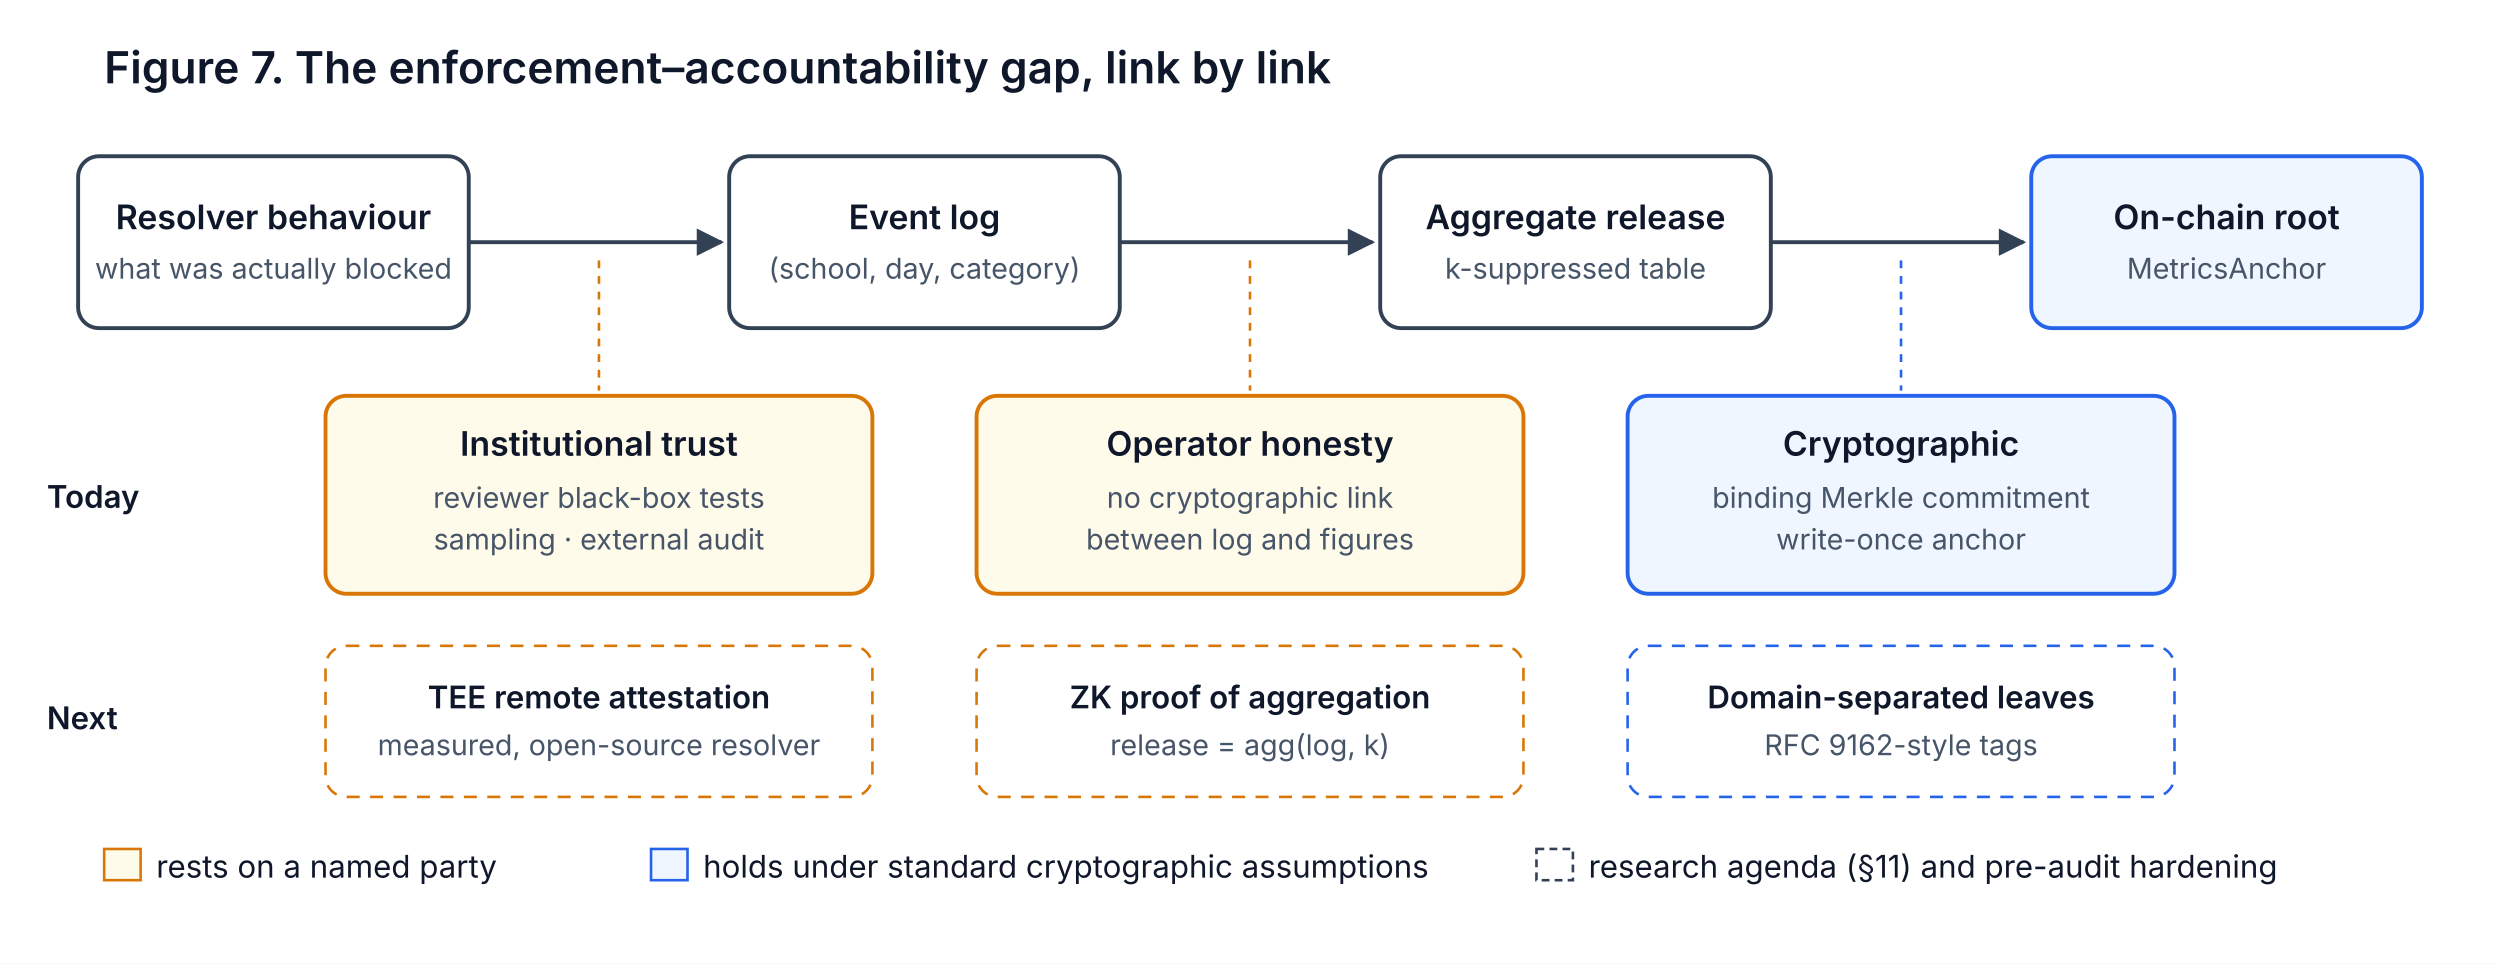
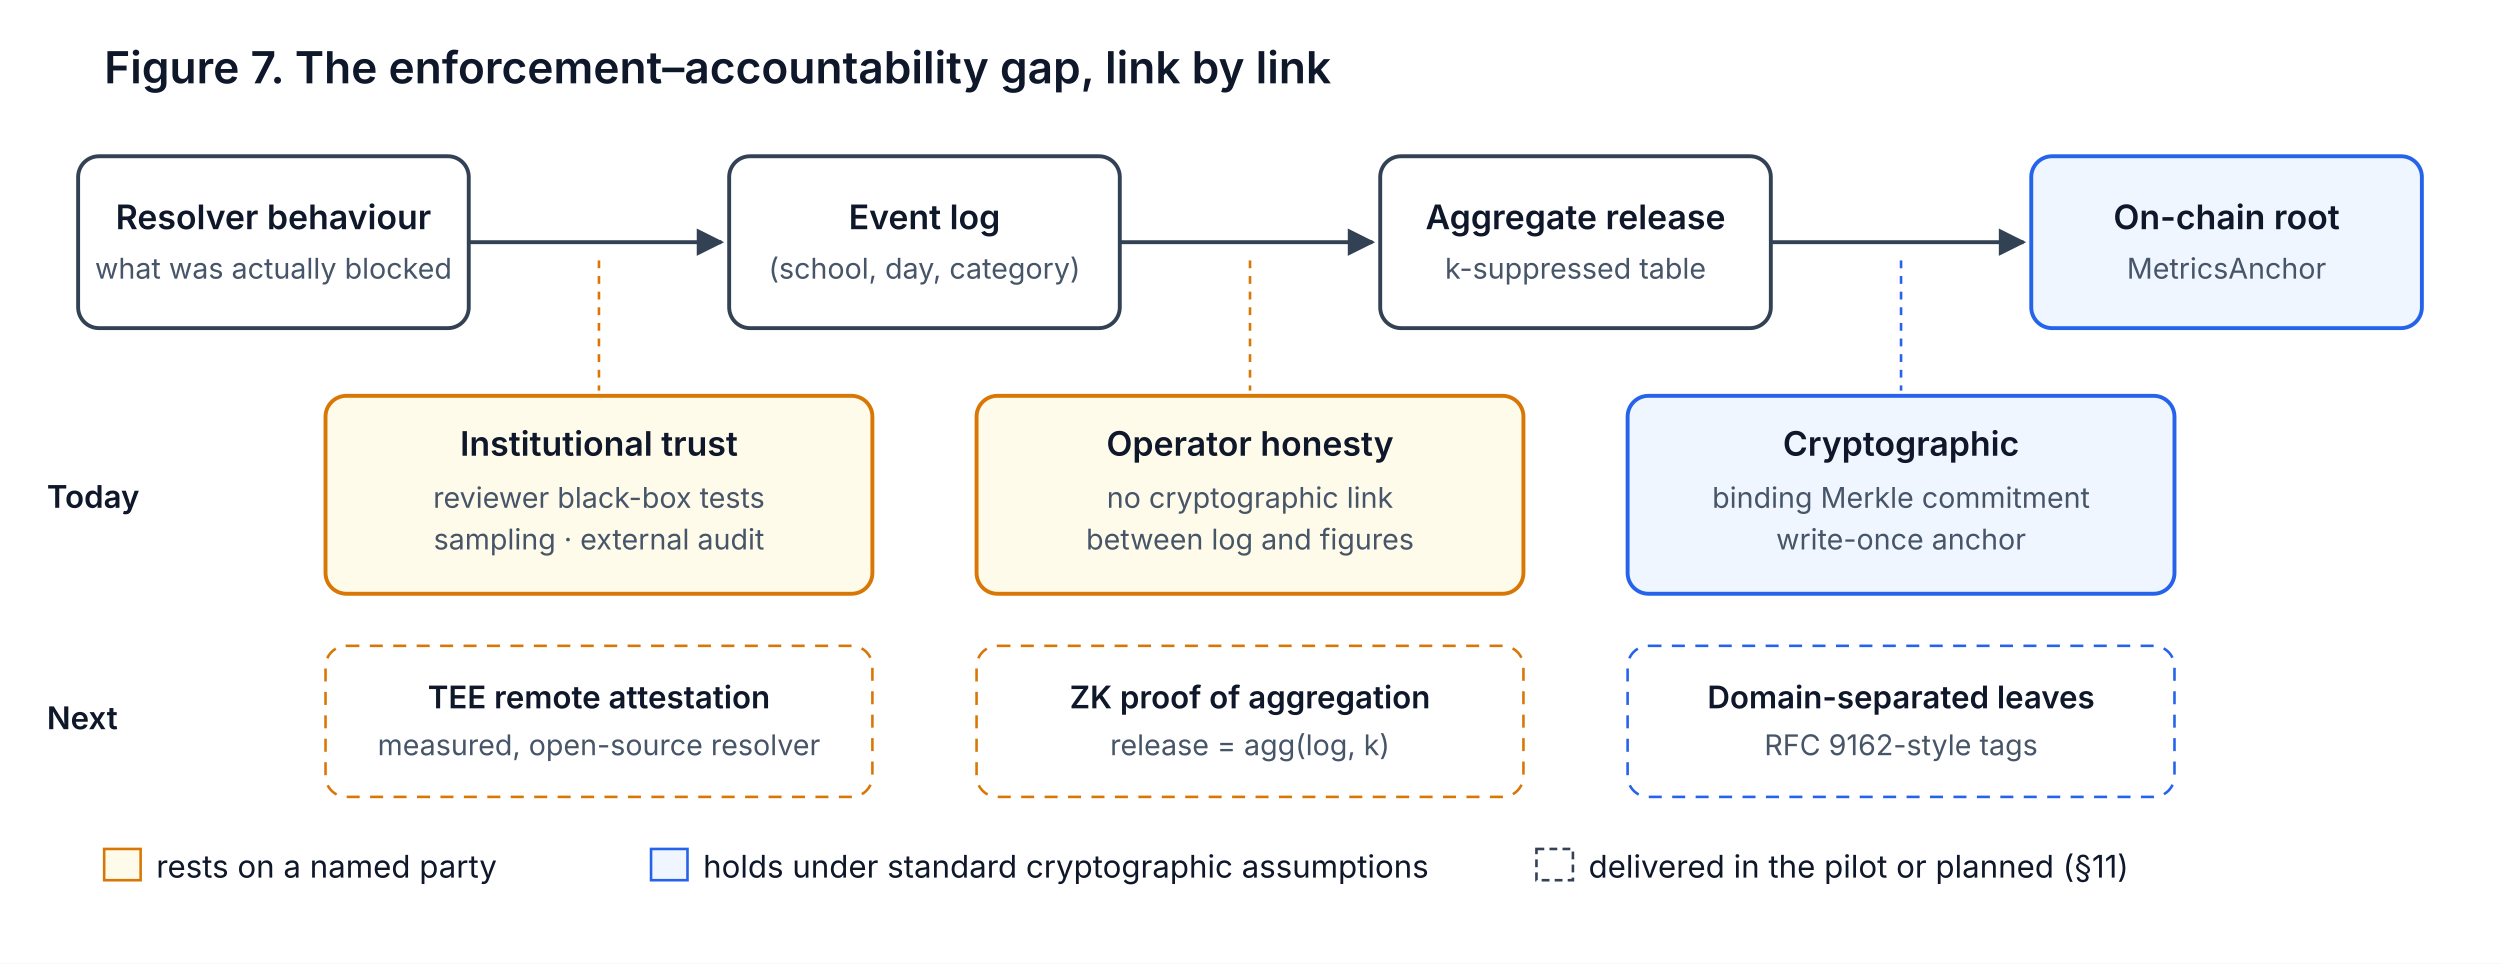
<svg xmlns="http://www.w3.org/2000/svg" viewBox="0 0 960 370" width="960" height="370" font-family="Inter, -apple-system, 'Segoe UI', Helvetica, Arial, sans-serif">
  <defs>
    <marker id="a" viewBox="0 0 10 10" refX="9" refY="5" markerWidth="7" markerHeight="7" orient="auto-start-reverse">
      <path d="M0,0 L10,5 L0,10 z" fill="#334155" />
    </marker>
  </defs>
  <rect width="960" height="370" fill="#ffffff" />
  <text x="40" y="32" font-size="17" font-weight="600" fill="#0f172a" text-anchor="start">Figure 7. The enforcement–accountability gap, link by link</text>
  <rect x="30" y="60" width="150" height="66" rx="8" fill="#fff" stroke="#334155" stroke-width="1.5" />
  <text x="105" y="88" font-size="13" font-weight="600" fill="#0f172a" text-anchor="middle">Resolver behaviour</text>
  <text x="105" y="107" font-size="11" font-weight="400" fill="#475569" text-anchor="middle">what was actually blocked</text>
  <rect x="280" y="60" width="150" height="66" rx="8" fill="#fff" stroke="#334155" stroke-width="1.5" />
  <text x="355" y="88" font-size="13" font-weight="600" fill="#0f172a" text-anchor="middle">Event log</text>
  <text x="355" y="107" font-size="11" font-weight="400" fill="#475569" text-anchor="middle">(school, day, category)</text>
  <rect x="530" y="60" width="150" height="66" rx="8" fill="#fff" stroke="#334155" stroke-width="1.5" />
  <text x="605" y="88" font-size="13" font-weight="600" fill="#0f172a" text-anchor="middle">Aggregate release</text>
  <text x="605" y="107" font-size="11" font-weight="400" fill="#475569" text-anchor="middle">k-suppressed table</text>
  <rect x="780" y="60" width="150" height="66" rx="8" fill="#eff6ff" stroke="#2563eb" stroke-width="1.5" />
  <text x="855" y="88" font-size="13" font-weight="600" fill="#0f172a" text-anchor="middle">On-chain root</text>
  <text x="855" y="107" font-size="11" font-weight="400" fill="#475569" text-anchor="middle">MetricsAnchor</text>
  <line x1="180" y1="93" x2="277" y2="93" stroke="#334155" stroke-width="1.5" marker-end="url(#a)" />
  <line x1="230" y1="100" x2="230" y2="150" stroke="#d97706" stroke-dasharray="3 3" />
  <rect x="125" y="152" width="210" height="76" rx="8" fill="#fffbeb" stroke="#d97706" stroke-width="1.5" />
  <text x="230" y="175" font-size="13" font-weight="600" fill="#0f172a" text-anchor="middle">Institutional trust</text>
  <text x="230" y="195" font-size="11" font-weight="400" fill="#475569" text-anchor="middle">reviewer black-box tests</text>
  <text x="230" y="211" font-size="11" font-weight="400" fill="#475569" text-anchor="middle">sampling · external audit</text>
  <rect x="125" y="248" width="210" height="58" rx="8" fill="#fff" stroke="#d97706" stroke-dasharray="5 4" />
  <text x="230" y="272" font-size="12" font-weight="600" fill="#0f172a" text-anchor="middle">TEE remote attestation</text>
  <text x="230" y="290" font-size="11" font-weight="400" fill="#475569" text-anchor="middle">measured, open-source resolver</text>
  <line x1="430" y1="93" x2="527" y2="93" stroke="#334155" stroke-width="1.5" marker-end="url(#a)" />
  <line x1="480" y1="100" x2="480" y2="150" stroke="#d97706" stroke-dasharray="3 3" />
  <rect x="375" y="152" width="210" height="76" rx="8" fill="#fffbeb" stroke="#d97706" stroke-width="1.5" />
  <text x="480" y="175" font-size="13" font-weight="600" fill="#0f172a" text-anchor="middle">Operator honesty</text>
  <text x="480" y="195" font-size="11" font-weight="400" fill="#475569" text-anchor="middle">no cryptographic link</text>
  <text x="480" y="211" font-size="11" font-weight="400" fill="#475569" text-anchor="middle">between log and figures</text>
  <rect x="375" y="248" width="210" height="58" rx="8" fill="#fff" stroke="#d97706" stroke-dasharray="5 4" />
  <text x="480" y="272" font-size="12" font-weight="600" fill="#0f172a" text-anchor="middle">ZK proof of aggregation</text>
  <text x="480" y="290" font-size="11" font-weight="400" fill="#475569" text-anchor="middle">release = agg(log, k)</text>
  <line x1="680" y1="93" x2="777" y2="93" stroke="#334155" stroke-width="1.5" marker-end="url(#a)" />
  <line x1="730" y1="100" x2="730" y2="150" stroke="#2563eb" stroke-dasharray="3 3" />
  <rect x="625" y="152" width="210" height="76" rx="8" fill="#eff6ff" stroke="#2563eb" stroke-width="1.5" />
  <text x="730" y="175" font-size="13" font-weight="600" fill="#0f172a" text-anchor="middle">Cryptographic</text>
  <text x="730" y="195" font-size="11" font-weight="400" fill="#475569" text-anchor="middle">binding Merkle commitment</text>
  <text x="730" y="211" font-size="11" font-weight="400" fill="#475569" text-anchor="middle">write-once anchor</text>
  <rect x="625" y="248" width="210" height="58" rx="8" fill="#fff" stroke="#2563eb" stroke-dasharray="5 4" />
  <text x="730" y="272" font-size="12" font-weight="600" fill="#0f172a" text-anchor="middle">Domain-separated leaves</text>
  <text x="730" y="290" font-size="11" font-weight="400" fill="#475569" text-anchor="middle">RFC 9162-style tags</text>
  <text x="18" y="195" font-size="12" font-weight="600" fill="#0f172a" text-anchor="start">Today</text>
  <text x="18" y="280" font-size="12" font-weight="600" fill="#0f172a" text-anchor="start">Next</text>
  <rect x="40" y="326" width="14" height="12" fill="#fffbeb" stroke="#d97706" />
  <text x="60" y="337" font-size="12" font-weight="400" fill="#0f172a" text-anchor="start">rests on a named party</text>
  <rect x="250" y="326" width="14" height="12" fill="#eff6ff" stroke="#2563eb" />
  <text x="270" y="337" font-size="12" font-weight="400" fill="#0f172a" text-anchor="start">holds under standard cryptographic assumptions</text>
  <rect x="590" y="326" width="14" height="12" fill="#fff" stroke="#334155" stroke-dasharray="3 2" />
-   <text x="610" y="337" font-size="12" font-weight="400" fill="#0f172a" text-anchor="start">research agenda (§11) and pre-audit hardening</text>
+   <text x="610" y="337" font-size="12" font-weight="400" fill="#0f172a" text-anchor="start">delivered in the pilot or planned (§11)</text>
</svg>
